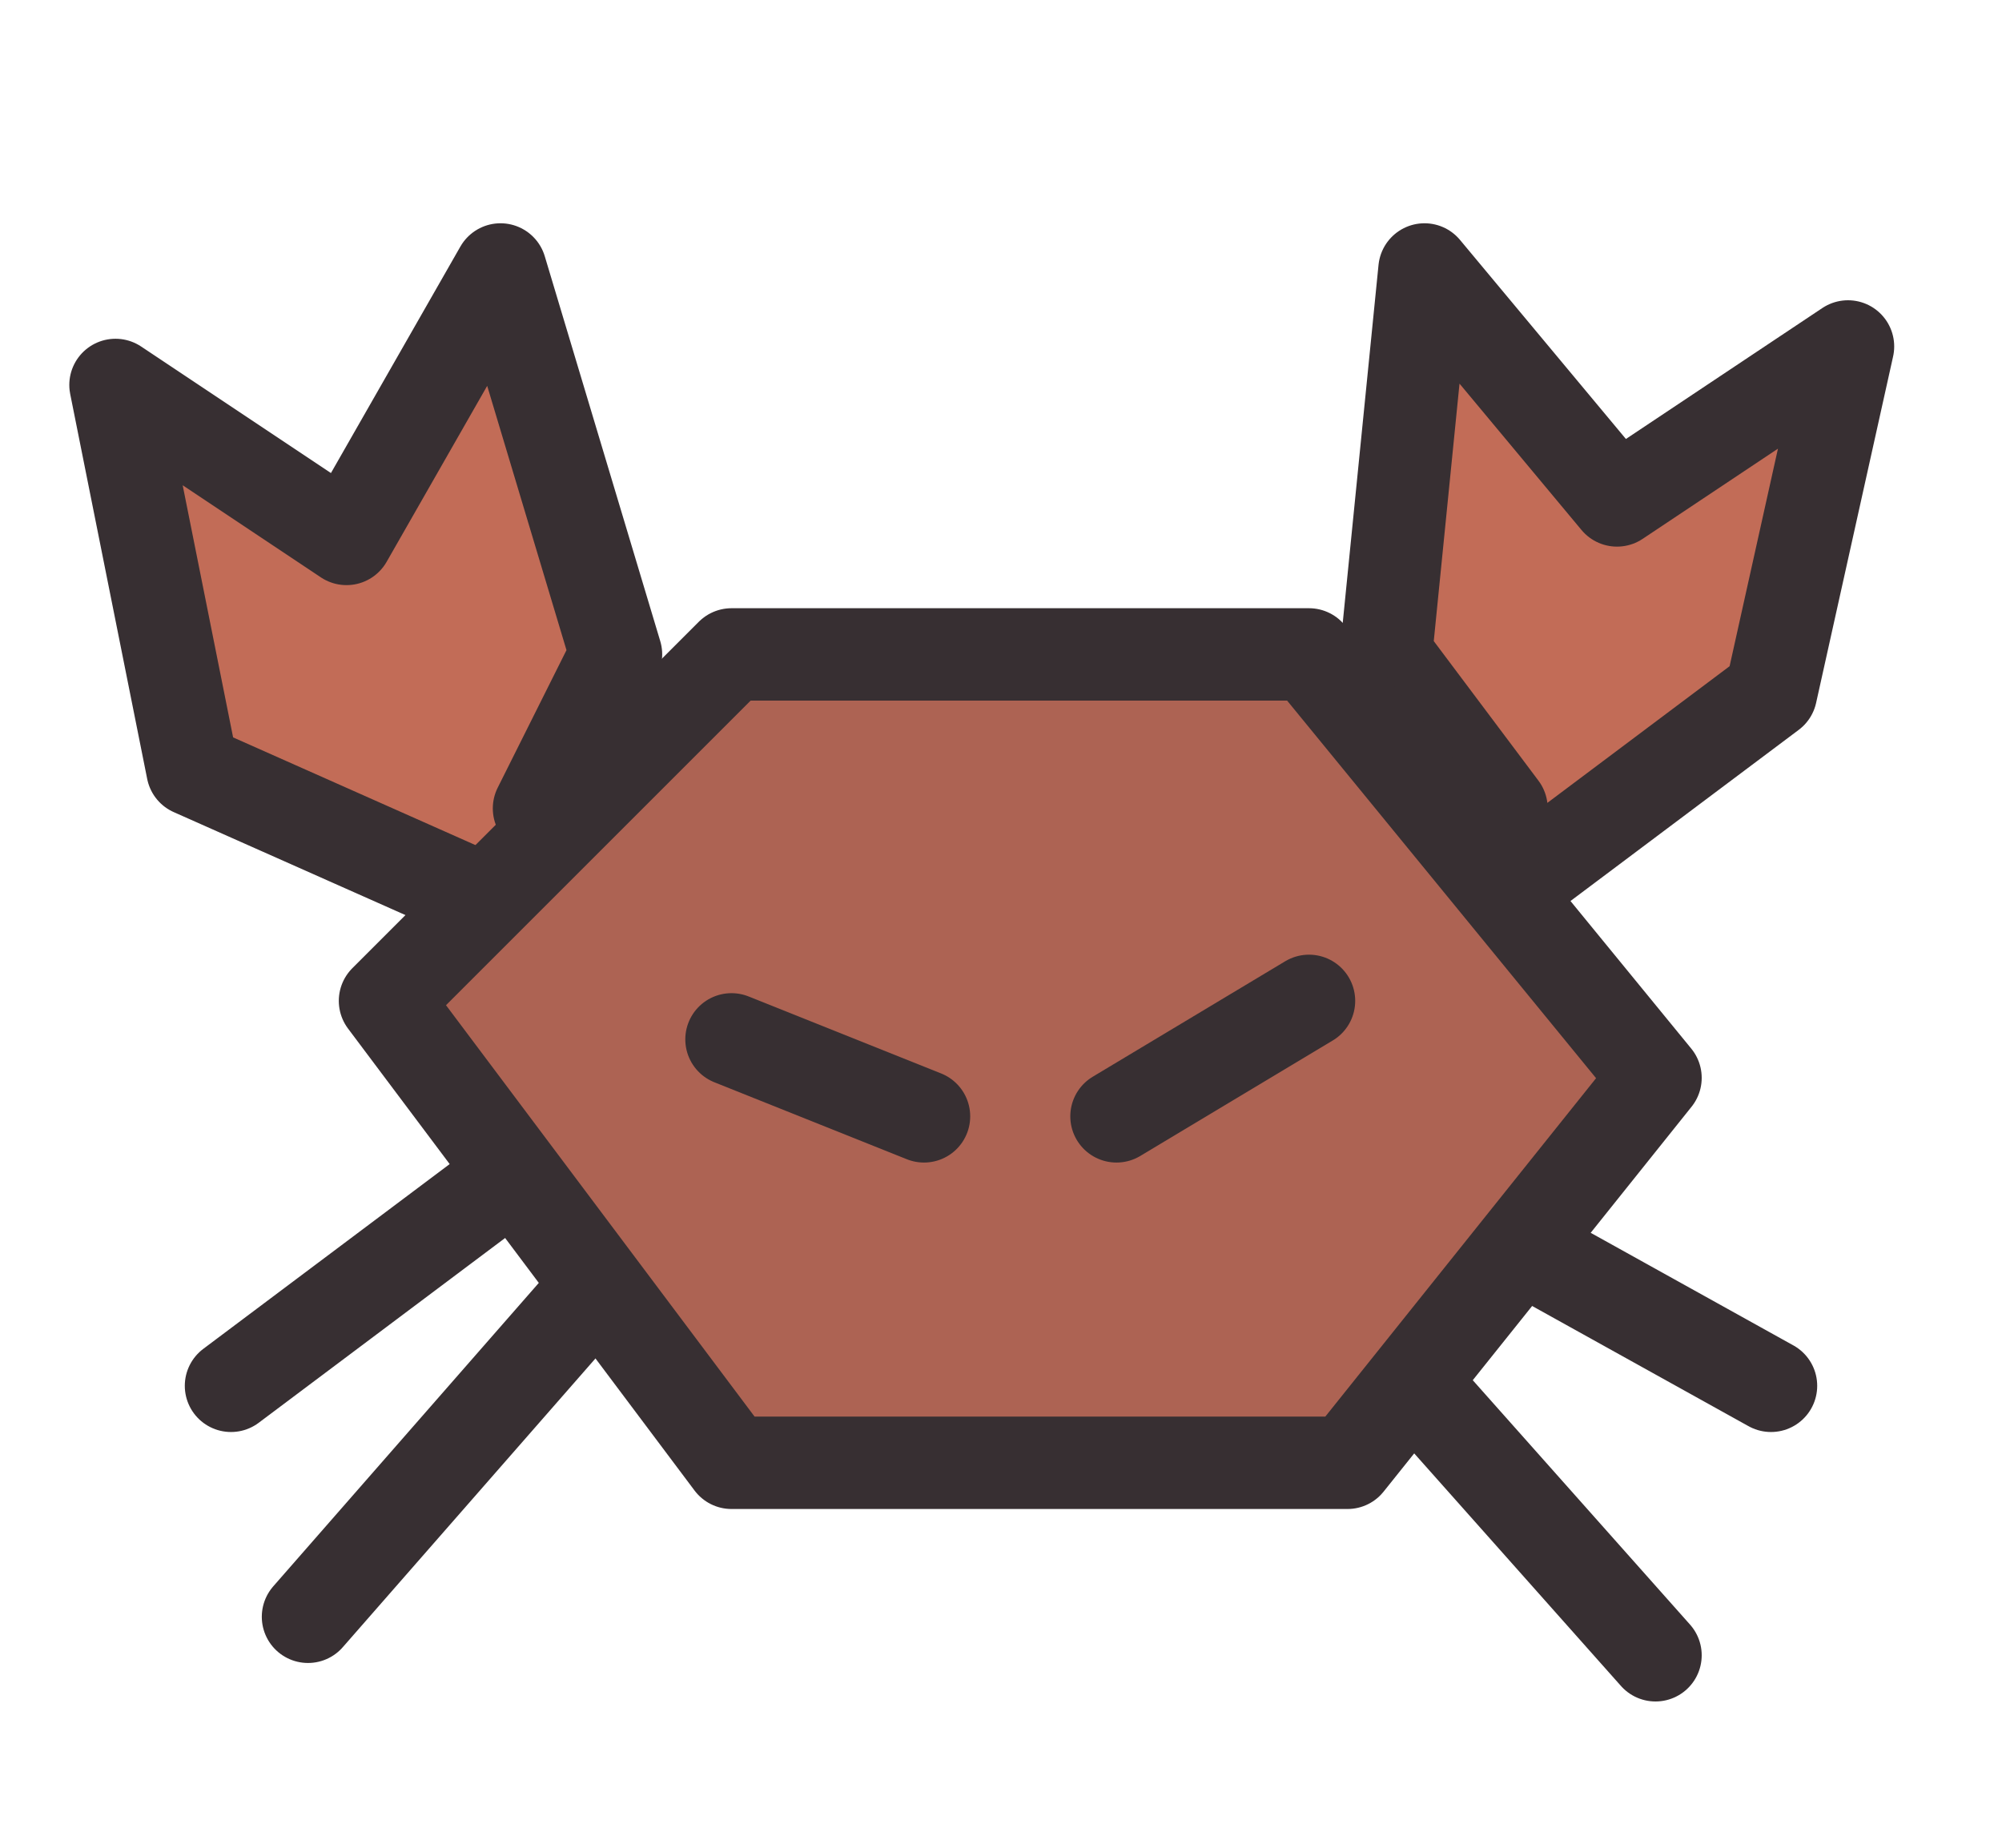
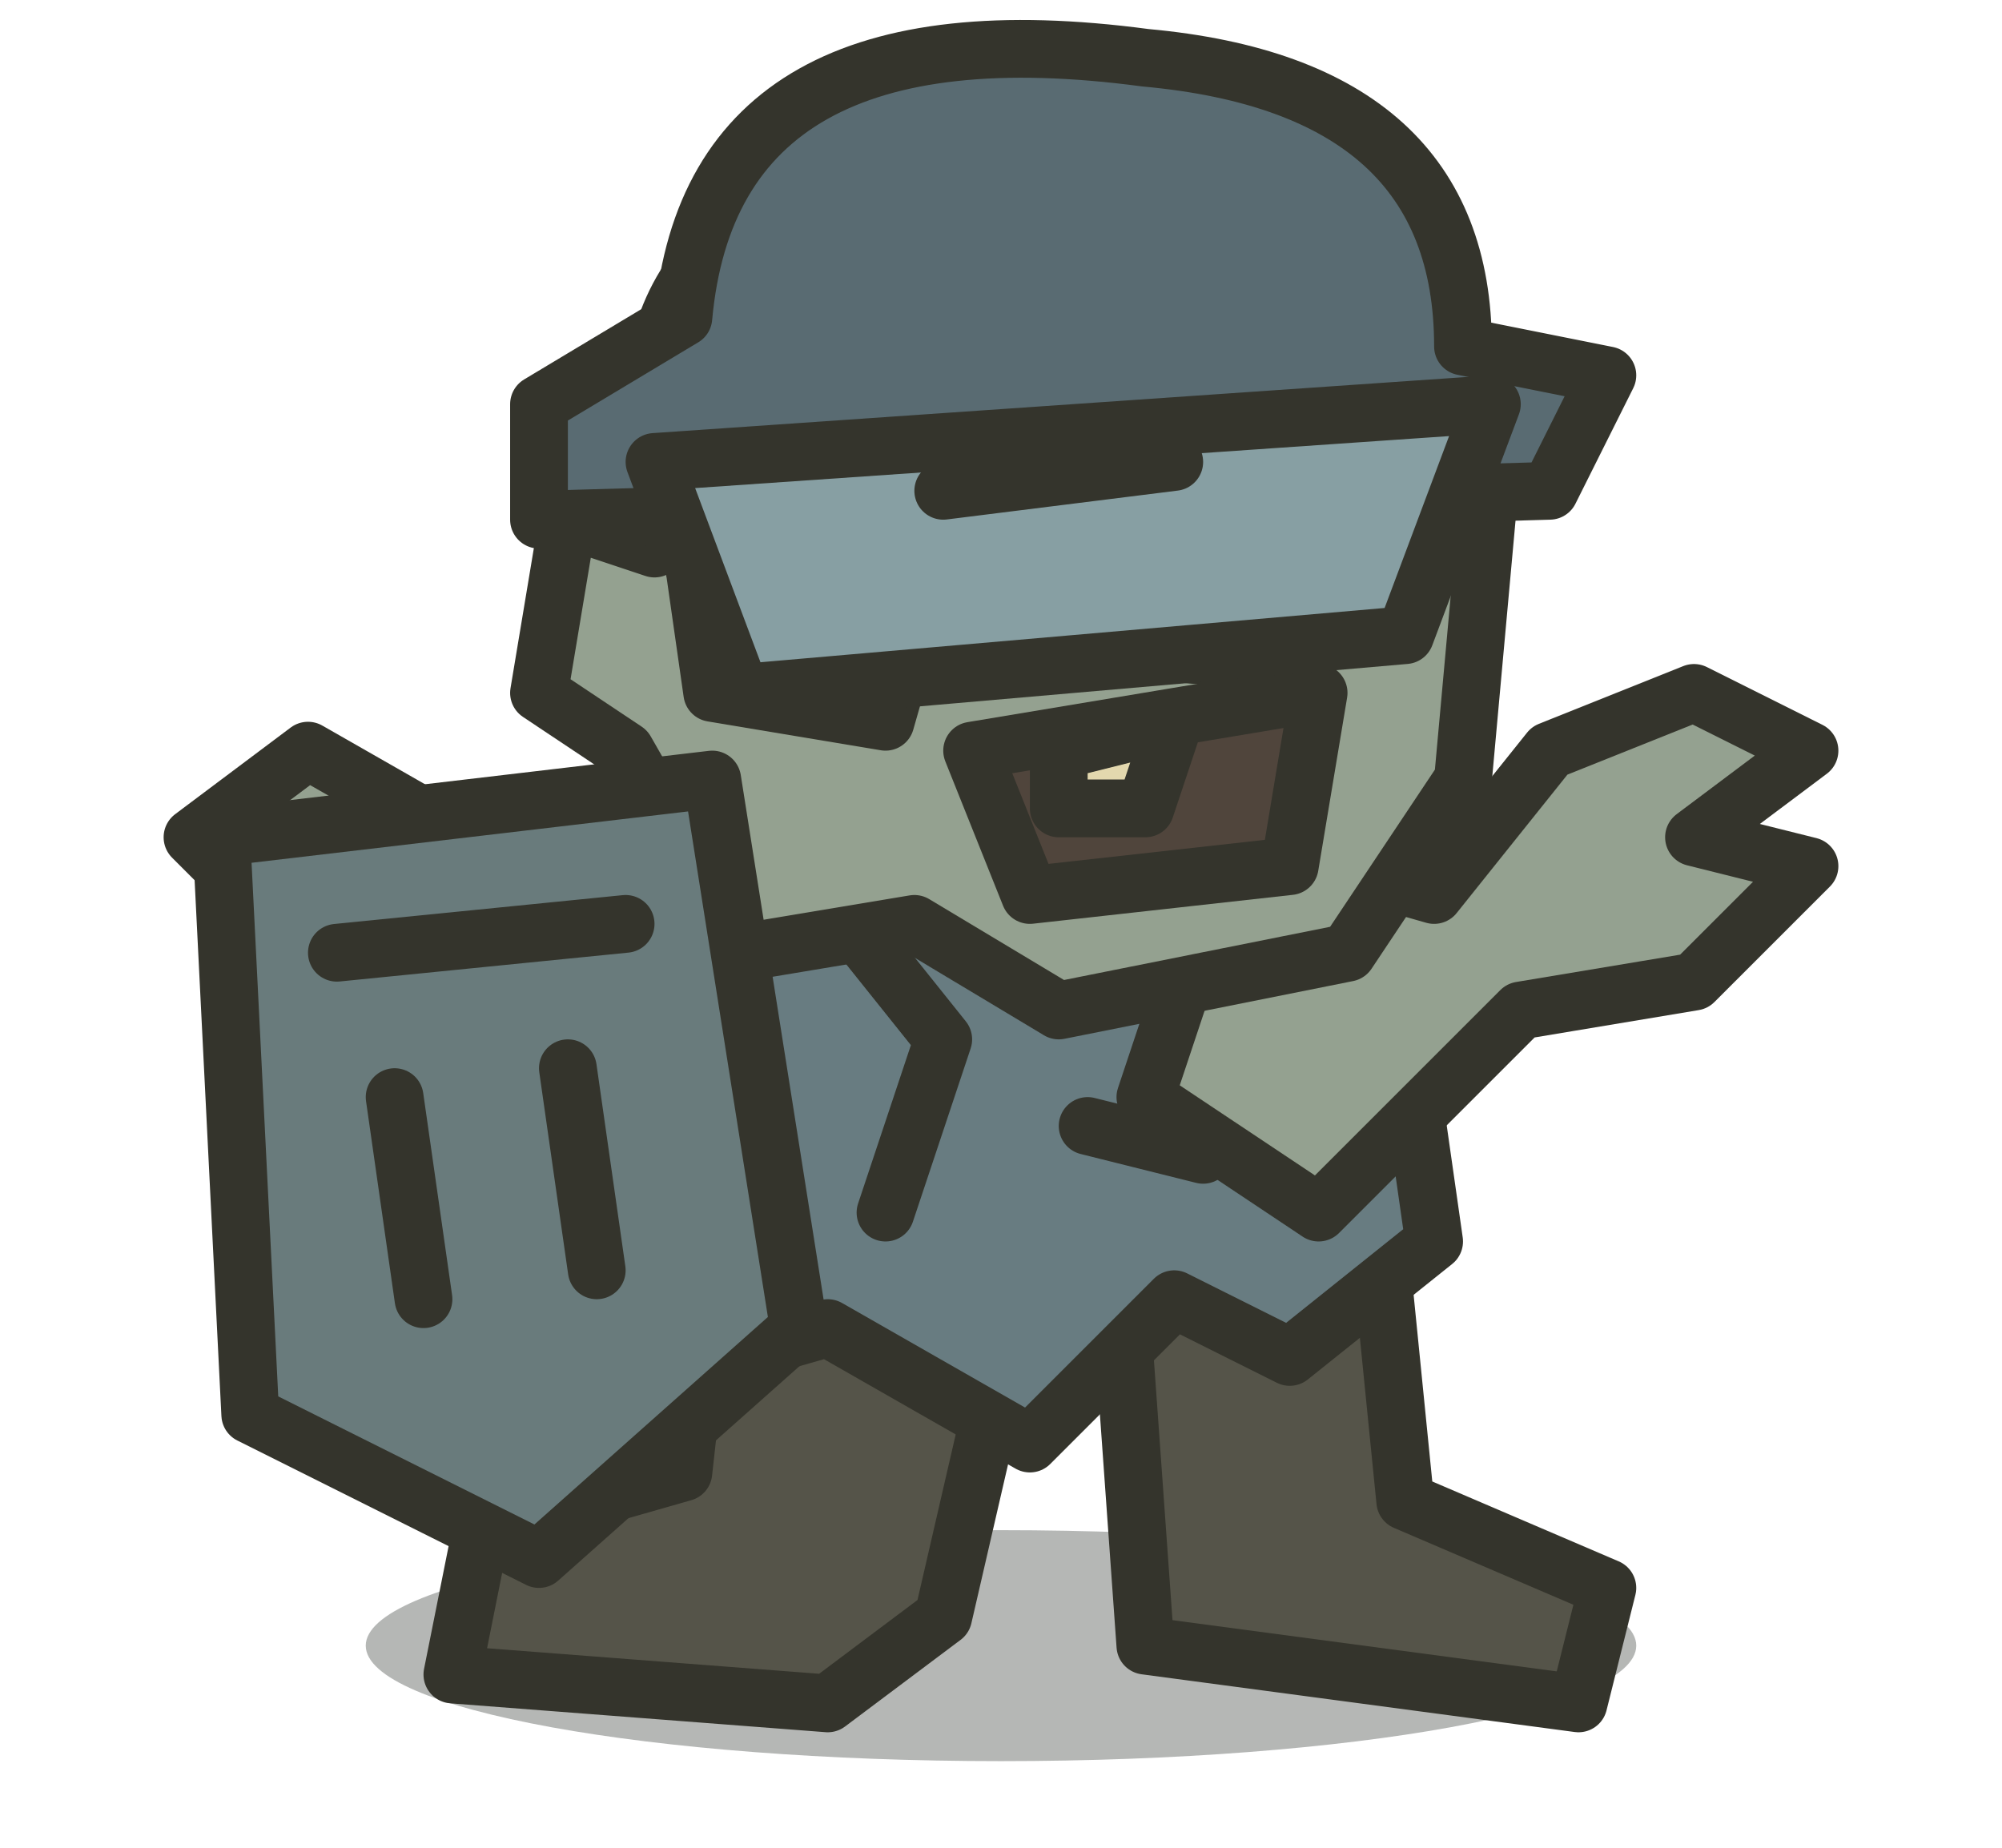
- <svg xmlns="http://www.w3.org/2000/svg" width="52" height="48" viewBox="0 0 50 48">
-   <g stroke="#372f32" stroke-width="2.4" stroke-linecap="round" stroke-linejoin="round">
-     <path d="m13 30-8 6m9-2-7 8m29-11 9 5m-11-2 8 9" fill="none" />
-     <path fill="#c26c57" d="m13 24-9-4-2-10 6 4 4-7 3 10-2 4 8 3m16 0 8-6 2-9-6 4-5-6-1 10 3 4-7 4" />
-     <path fill="#ad6353" d="m9 26 9-9h15l9 11-8 10H18Z" />
-     <path d="m18 27 5 2m5 0 5-3" />
+ <svg xmlns="http://www.w3.org/2000/svg" width="52" height="48" viewBox="0 0 64 64">
+   <ellipse cx="32" cy="57" rx="22" ry="4" fill="#252b27" opacity=".34" />
+   <g stroke="#34342c" stroke-width="2" stroke-linecap="round" stroke-linejoin="round">
+     <path d="M22 42l11 1-3 13-4 3-13-1 1-5 7-2zm14 1 9-1 1 10 7 3-1 4-15-2z" fill="#555449" />
+     <path d="M23 28l-8 2-7-4-4 3 6 6 14 3z" fill="#94a190" />
+     <path d="M18 28q7-6 16-4l11 5 2 14-5 4-4-2-5 5-7-4-7 2-5-4z" fill="#687c81" />
+     <path d="m26 31 4 5-2 6m7-3 4 1" fill="none" />
+     <path d="M40 29l7 2 4-5 5-2 4 2-4 3 4 1-4 4-6 1-7 7-6-4z" fill="#94a190" />
+     <g transform="translate(0 0)">
+       <path d="M20 13q1-8 15-8 13 0 14 11l-1 11-4 6-10 2-5-3-6 1-4-7-3-2 1-6 3 1z" fill="#94a190" />
+       <path d="M21 17l9 1-2 7-6-1z" fill="#666e5e" />
+       <circle cx="25" cy="20" r="2.5" fill="#fff0ad" />
+       <circle cx="39" cy="19" r="3.7" fill="#fff0ad" />
+       <circle cx="40" cy="19" r="1" fill="#403e34" />
+       <path d="M31 26l12-2-1 6-9 1z" fill="#50453c" />
+       <path d="m34 26 4-1-1 3-3 0z" fill="#e3d8ae" />
+       <path d="m19 13 5 1m18 8 4-1" fill="none" />
+       <path d="m16 14 5-3q1-11 16-9 11 1 11 10l5 1-2 4-35 1z" fill="#596b72" />
+       <path d="M20 16l29-2-3 8-23 2z" fill="#879fa3" />
+       <path d="m30 17 8-1" fill="none" />
+     </g>
+     <path d="m5 29 17-2 3 19-9 8-10-5z" fill="#697b7c" />
+     <path d="m9 33 10-1m-8 6 1 7m5-8 1 7" fill="none" />
  </g>
</svg>
